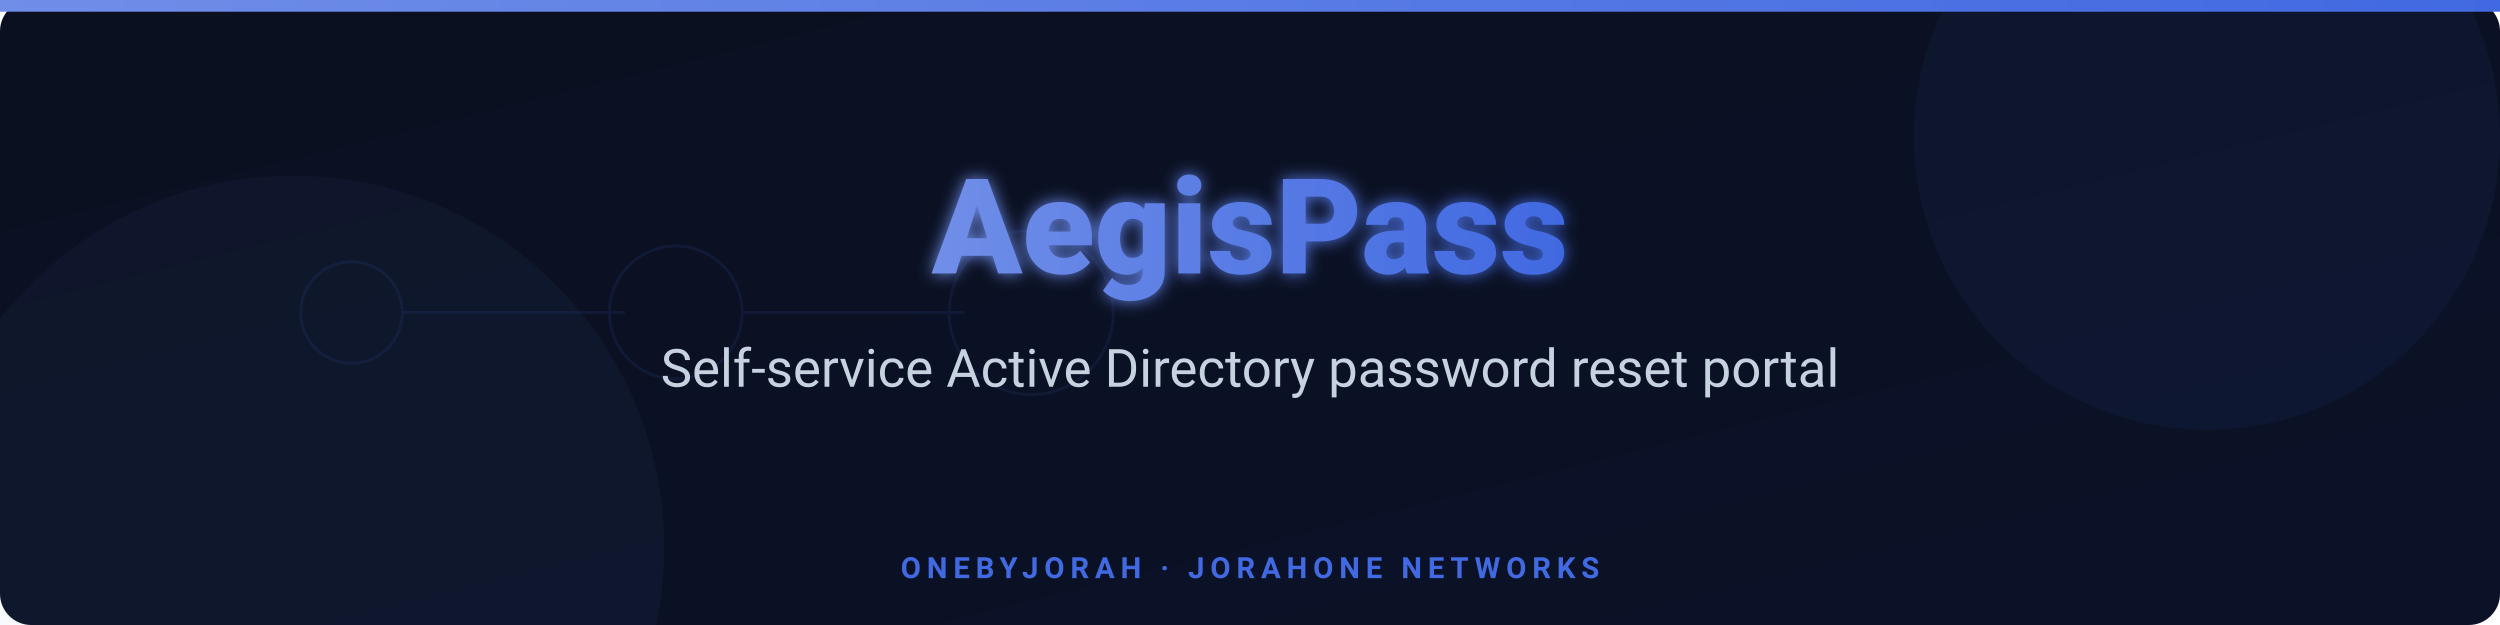
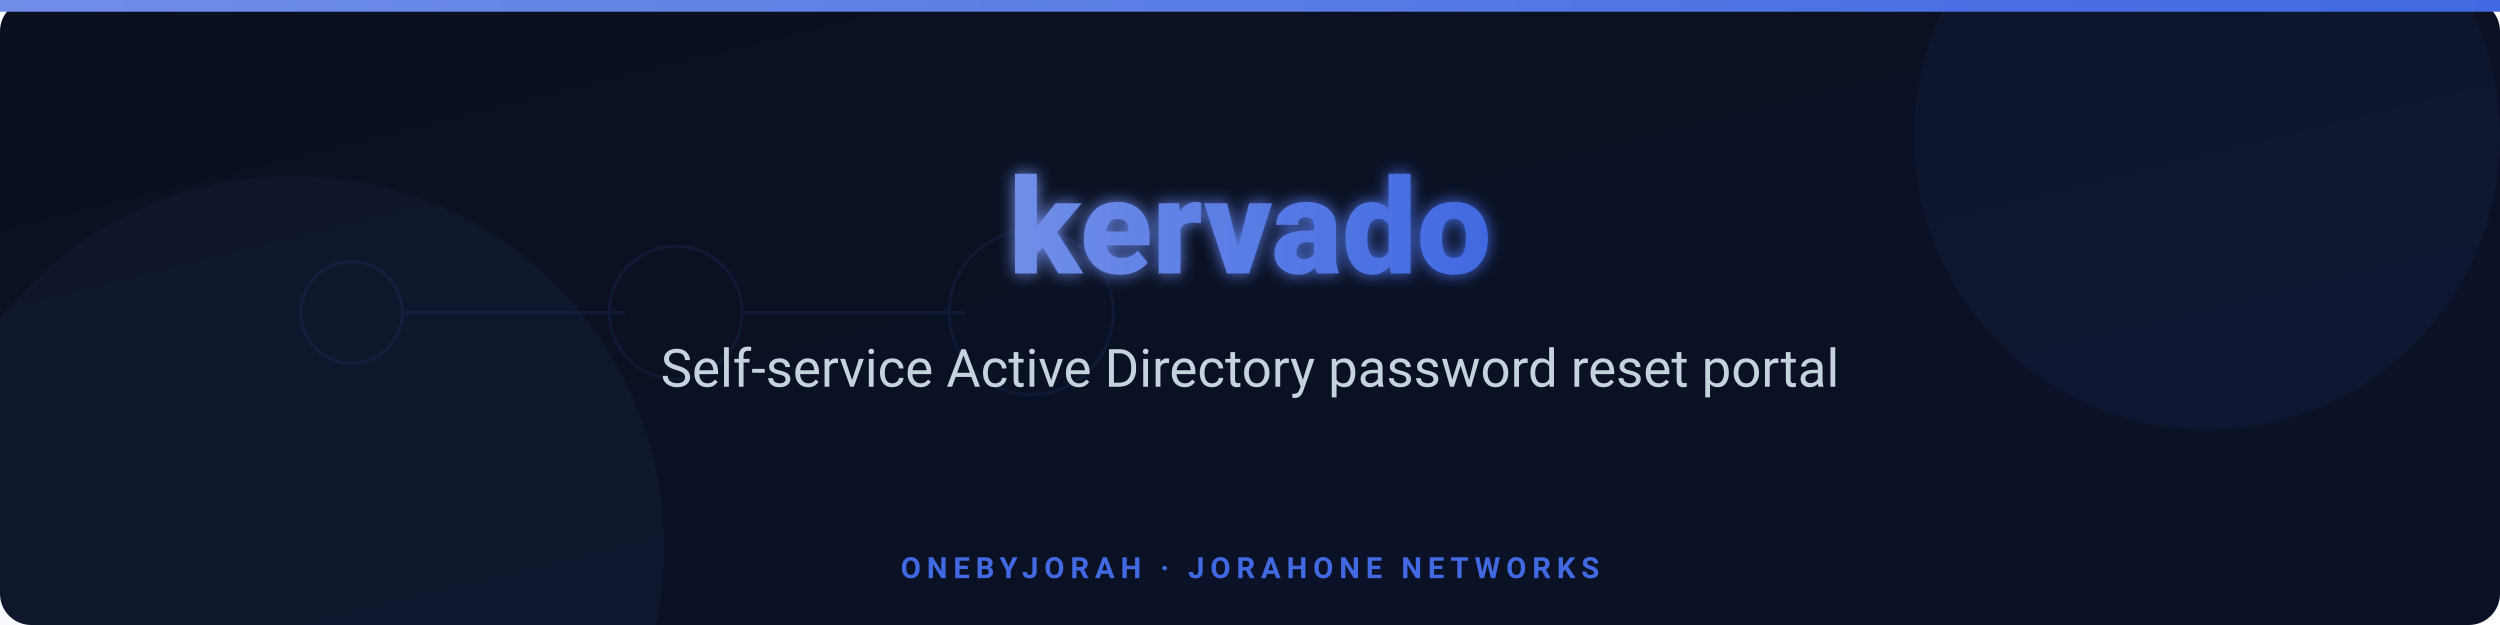
- <svg xmlns="http://www.w3.org/2000/svg" viewBox="0 0 1280 320" width="1280" height="320" role="img" aria-label="AegisPass">
+ <svg xmlns="http://www.w3.org/2000/svg" viewBox="0 0 1280 320" width="1280" height="320" role="img" aria-label="kervado">
  <defs>
    <linearGradient id="bg" x1="0%" y1="0%" x2="100%" y2="100%">
      <stop offset="0%" stop-color="#0b1020" />
      <stop offset="100%" stop-color="#0b1228" />
    </linearGradient>
    <linearGradient id="accent" x1="0%" y1="0%" x2="100%" y2="0%">
      <stop offset="0%" stop-color="#708ee8" />
      <stop offset="100%" stop-color="#4169e1" />
    </linearGradient>
    <filter id="glow" x="-20%" y="-20%" width="140%" height="140%">
      <feGaussianBlur stdDeviation="4" result="b" />
      <feComposite in="SourceGraphic" in2="b" operator="over" />
    </filter>
  </defs>
  <rect width="1280" height="320" rx="16" fill="url(#bg)" />
  <rect x="0" y="0" width="1280" height="6" fill="url(#accent)" />
  <circle cx="1130" cy="70" r="150" fill="#4169e1" opacity="0.06" />
  <circle cx="150" cy="280" r="190" fill="#708ee8" opacity="0.05" />
  <g opacity="0.10" stroke="#4169e1" stroke-width="1.5" fill="none">
    <circle cx="180" cy="160" r="26" />
    <line x1="206" y1="160" x2="320" y2="160" />
    <circle cx="346" cy="160" r="34" />
    <line x1="380" y1="160" x2="494" y2="160" />
    <circle cx="528" cy="160" r="42" />
  </g>
-   <text x="640" y="140" font-family="-apple-system,BlinkMacSystemFont,Segoe UI,Roboto,Helvetica,Arial,sans-serif" font-size="68" font-weight="800" fill="url(#accent)" text-anchor="middle" filter="url(#glow)">AegisPass</text>
+   <text x="640" y="140" font-family="-apple-system,BlinkMacSystemFont,Segoe UI,Roboto,Helvetica,Arial,sans-serif" font-size="68" font-weight="800" fill="url(#accent)" text-anchor="middle" filter="url(#glow)">kervado</text>
  <text x="640" y="198" font-family="-apple-system,BlinkMacSystemFont,Segoe UI,Roboto,Helvetica,Arial,sans-serif" font-size="27" fill="#c7d2e0" text-anchor="middle">Self-service Active Directory password reset portal</text>
  <text x="640" y="252" font-family="-apple-system,BlinkMacSystemFont,Segoe UI,Roboto,Helvetica,Arial,sans-serif" font-size="18" fill="#708ee8" opacity="0.85" text-anchor="middle" />
  <text x="640" y="296" font-family="-apple-system,BlinkMacSystemFont,Segoe UI,Roboto,Helvetica,Arial,sans-serif" font-size="15" font-weight="600" fill="#4169e1" letter-spacing="3" text-anchor="middle">ONEBYJORAH  ·  JORAHONE NETWORKS</text>
</svg>
